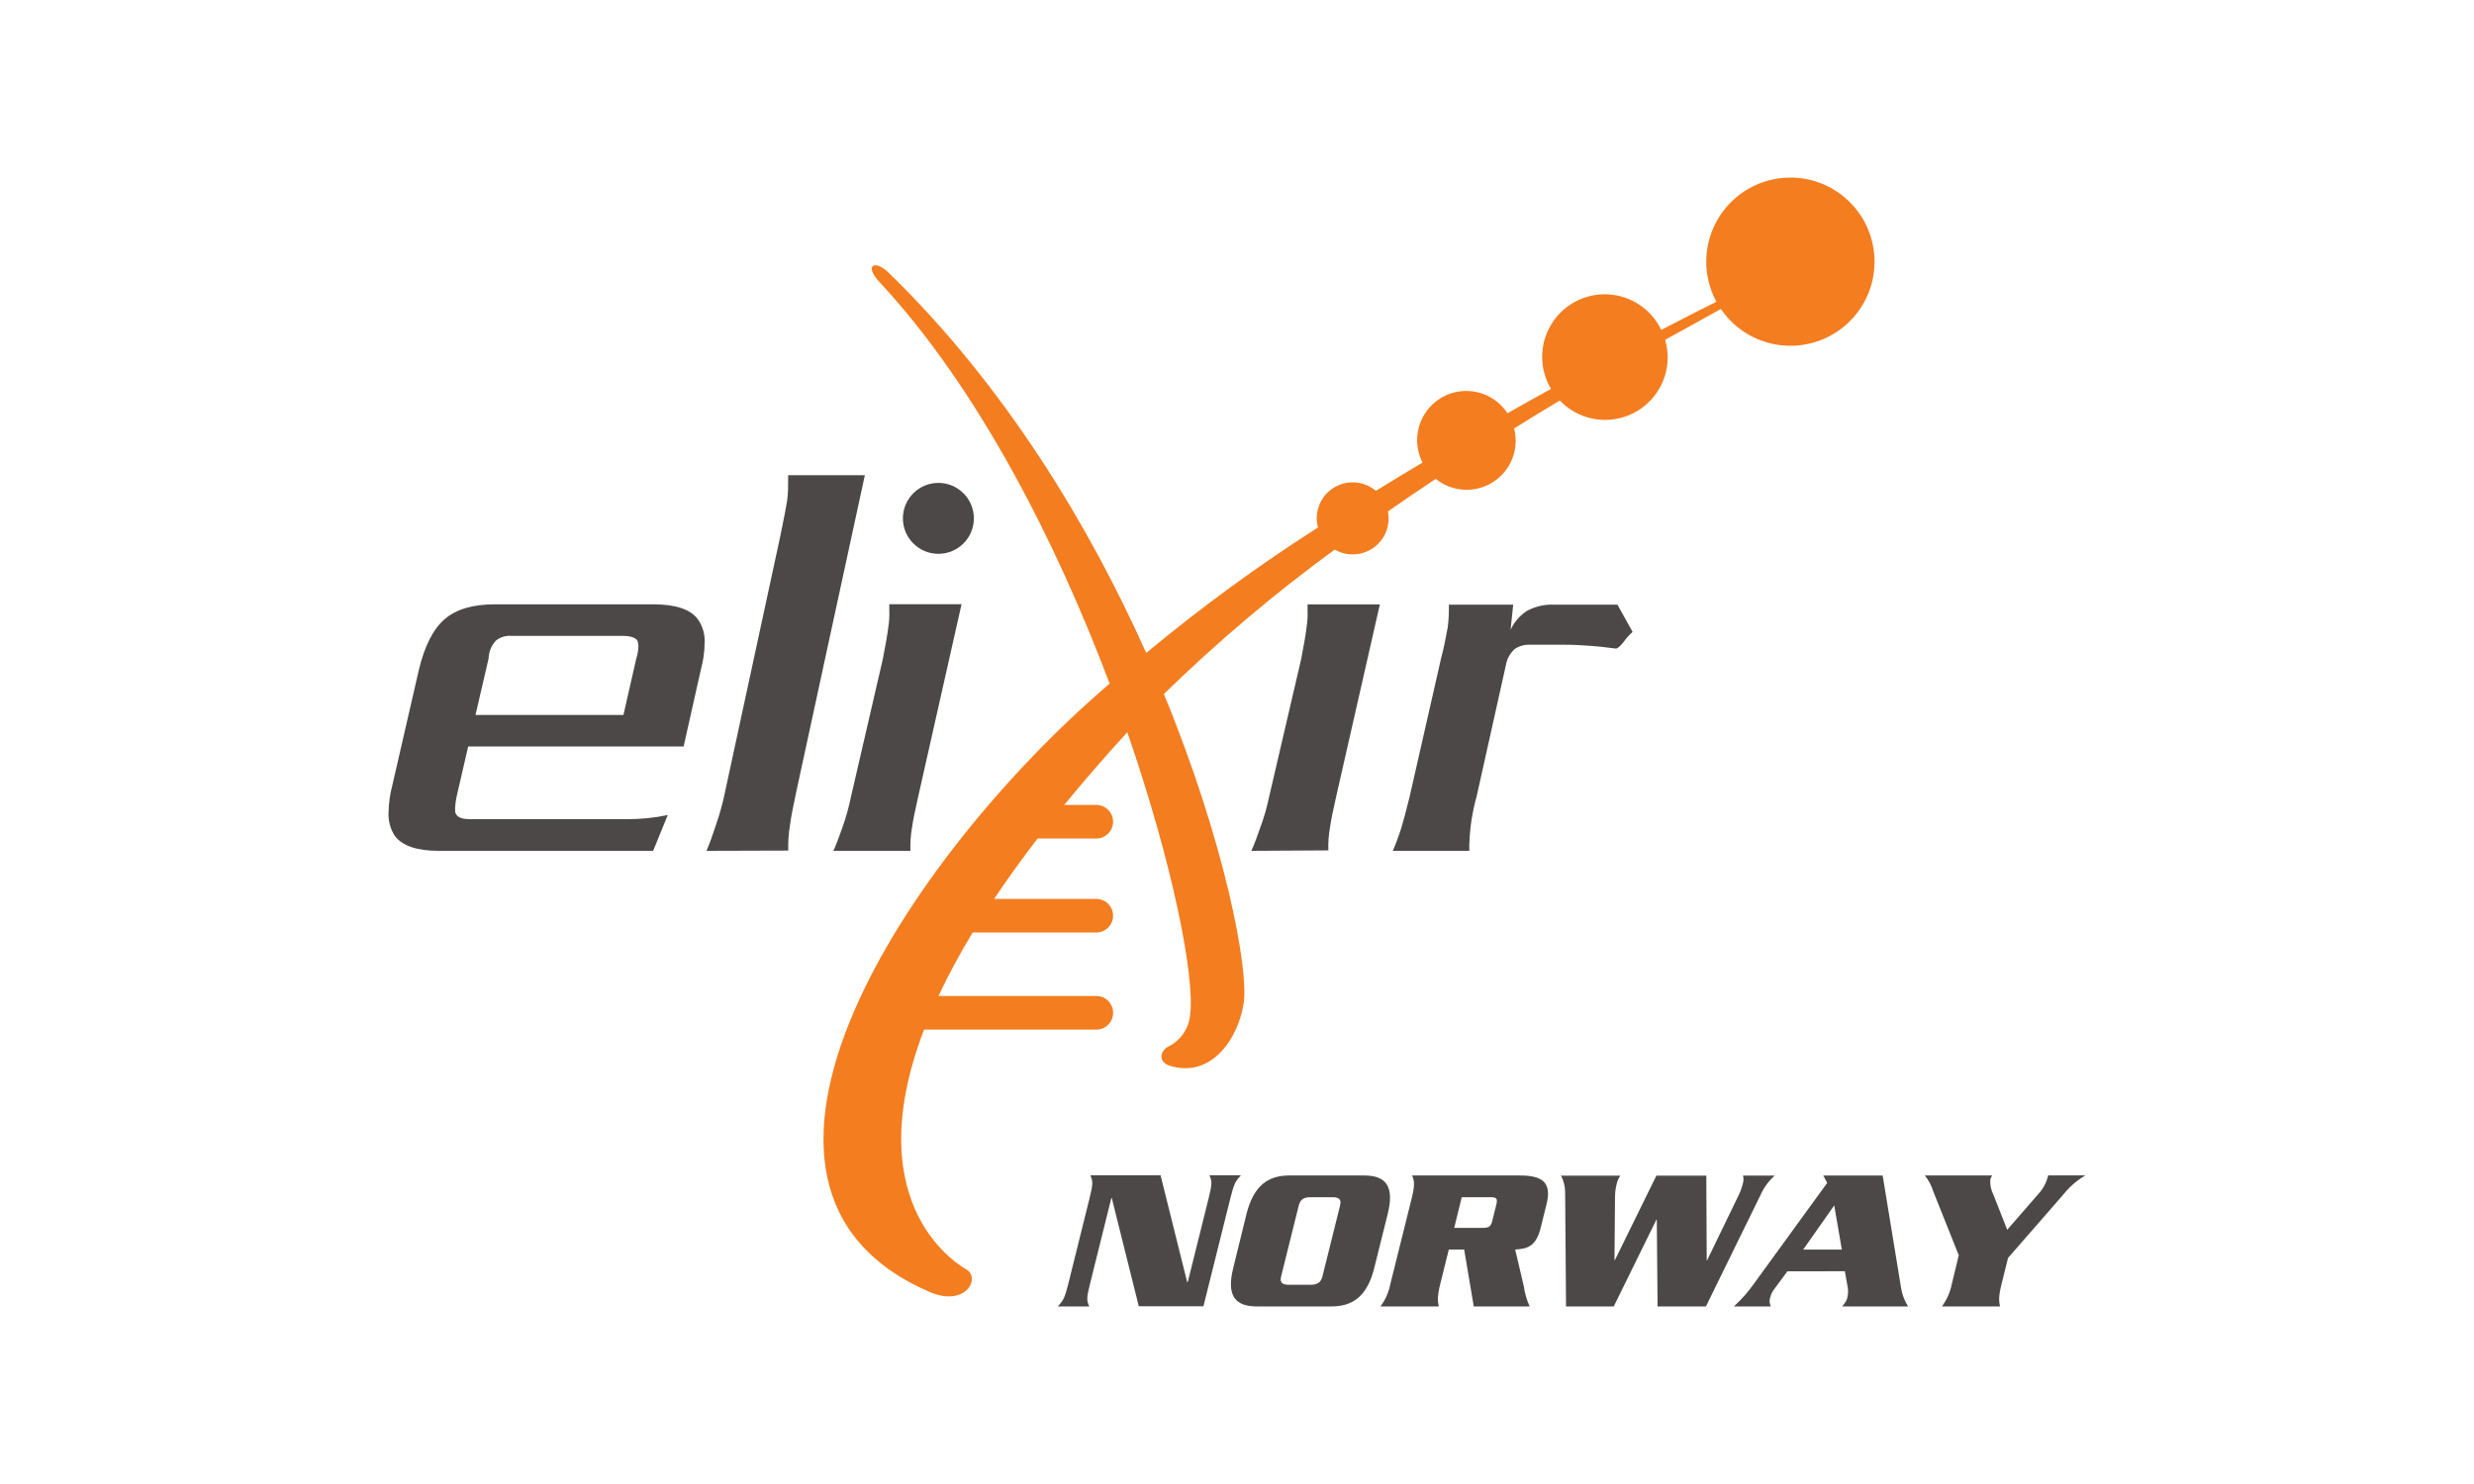
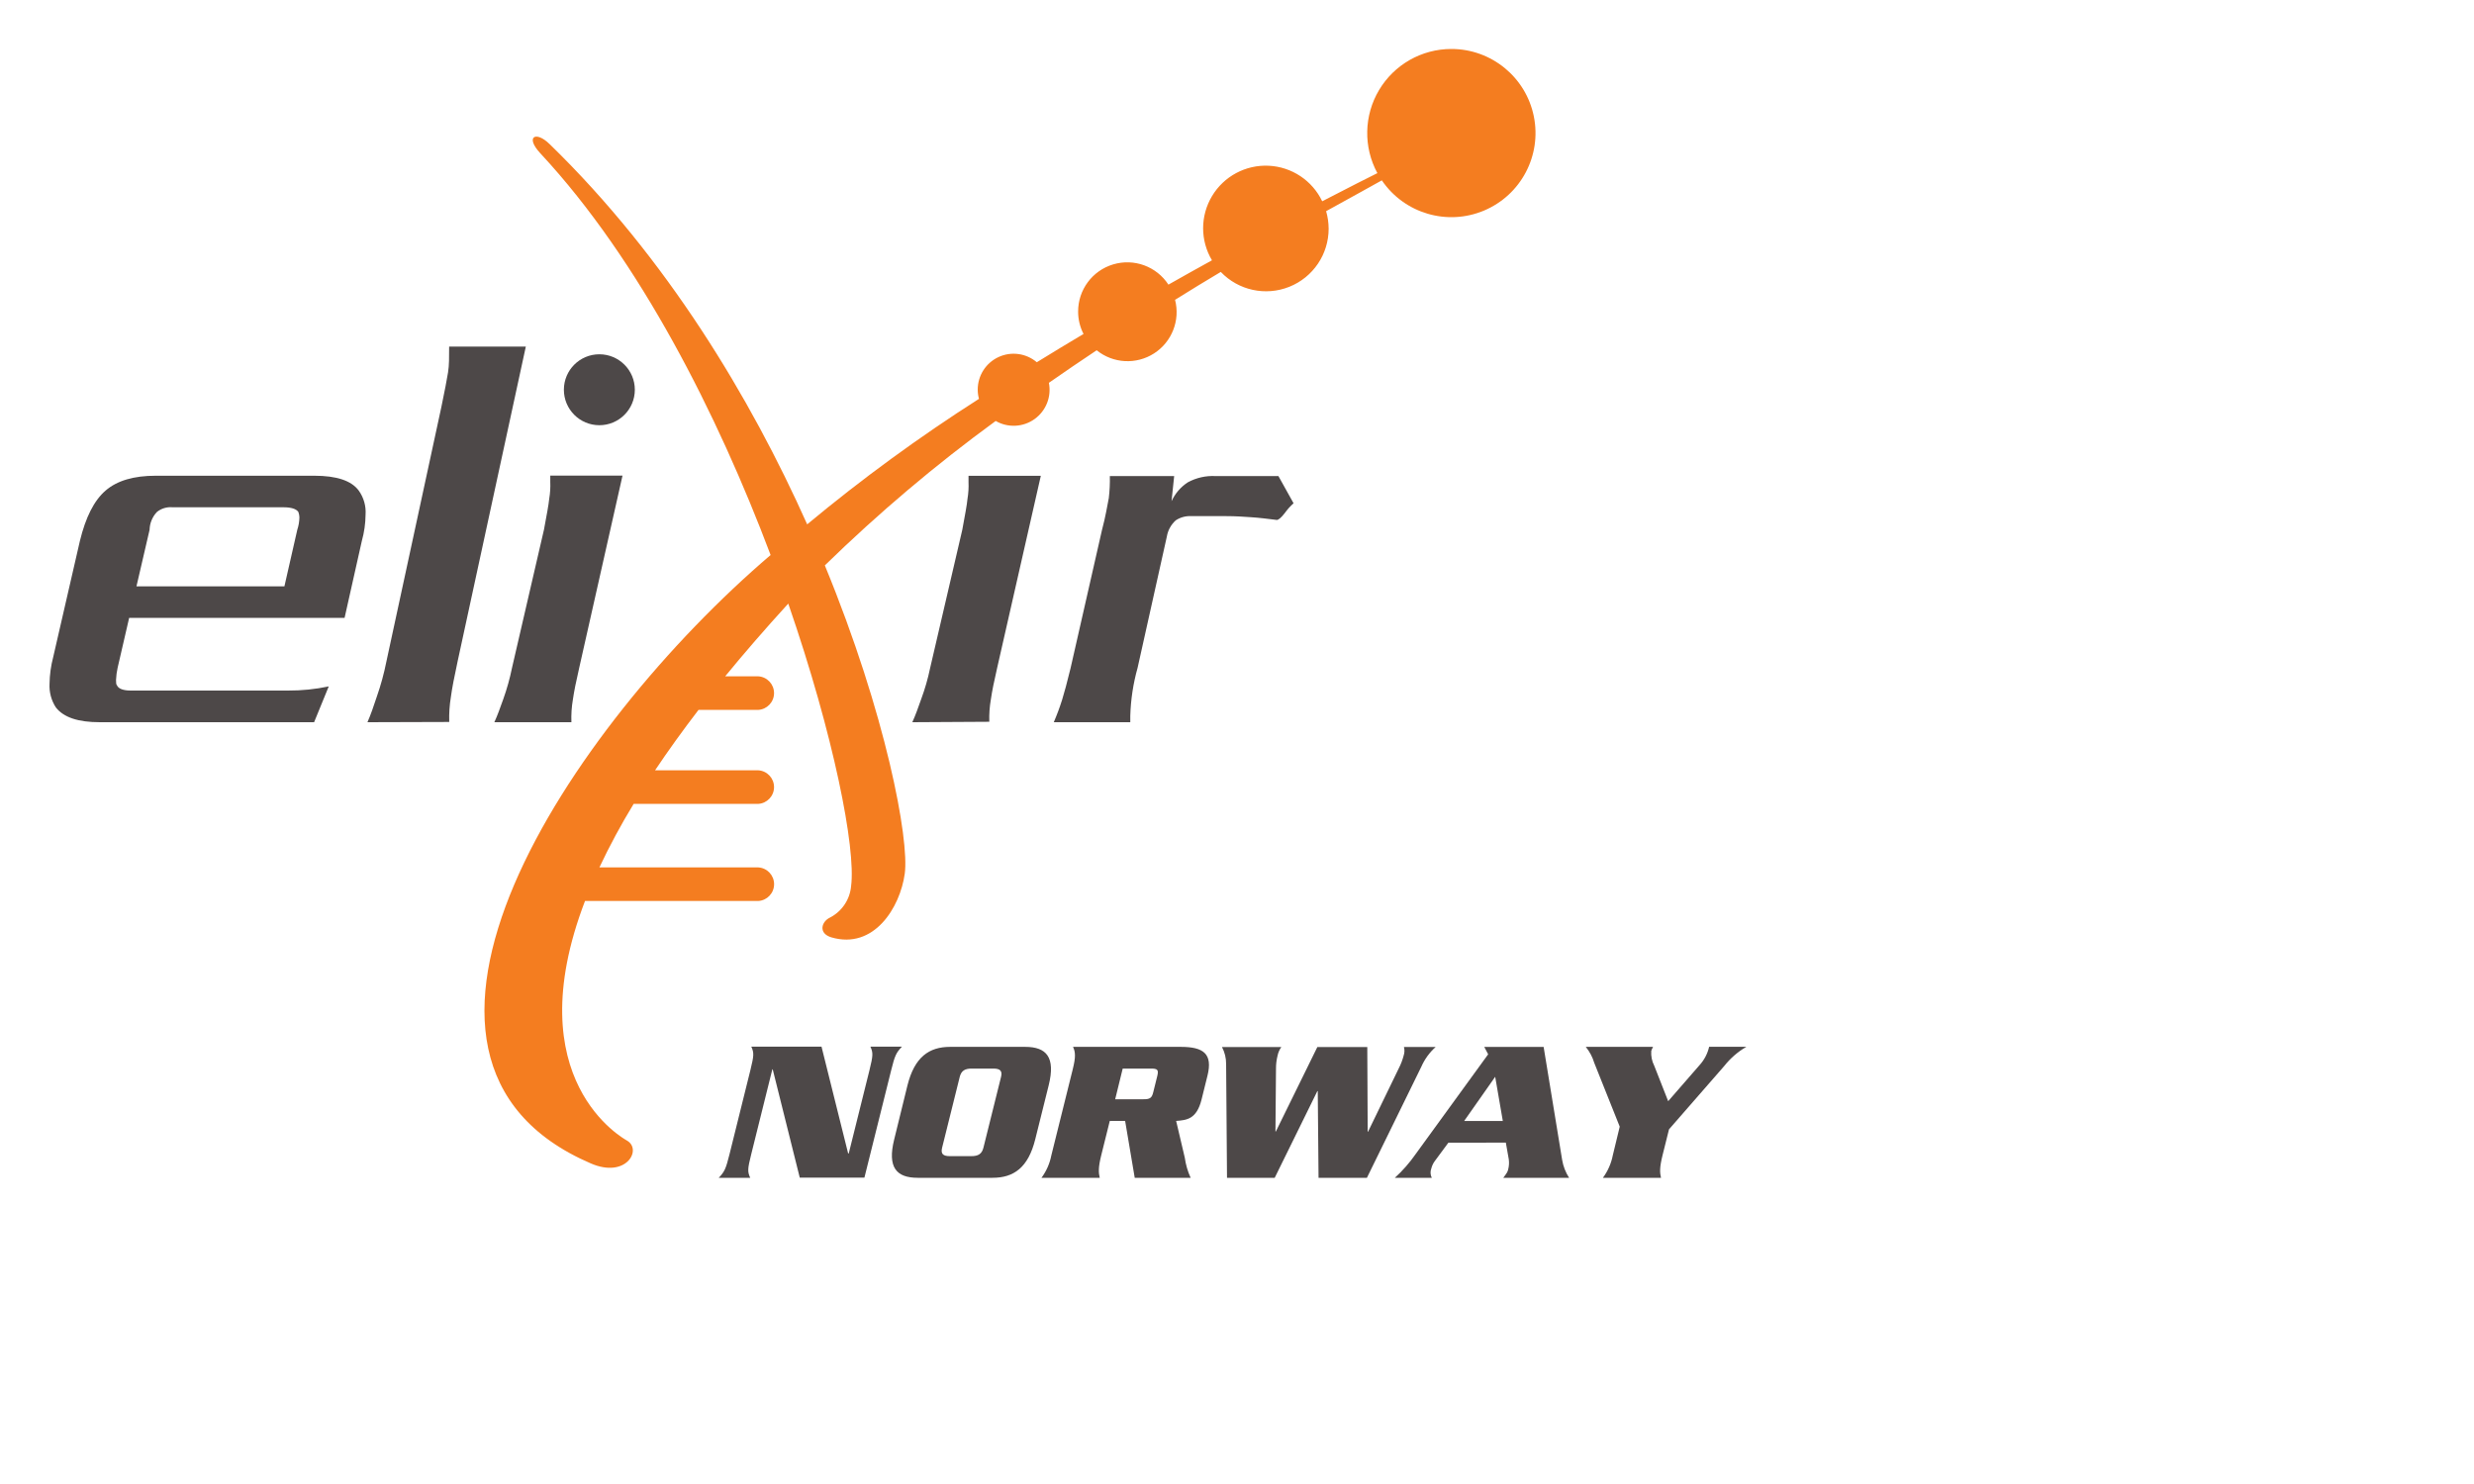
- <svg xmlns="http://www.w3.org/2000/svg" width="500" height="300" viewBox="0 100 500 300">
-   <defs>
-     <style>.cls-1{fill:#4d4848;}.cls-2{fill:#f47d20;}</style>
+ <svg xmlns="http://www.w3.org/2000/svg" width="500" height="300" viewBox="0 100 500 300" version="1.1" id="svg5629">
+   <defs id="defs5600">
+     <style id="style5598">.cls-1{fill:#4d4848;}.cls-2{fill:#f47d20;}</style>
  </defs>
-   <g id="Nodes">
-     <path class="cls-1" d="M168.43,272c.63-1.38,1.16-2.86,1.8-4.66A46.2,46.2,0,0,0,172,261l6.46-27.94c.53-2.86.94-5,1.06-6.25a16.19,16.19,0,0,0,.21-3.39v-1.27h14.6L185.58,261c-.64,2.76-1.06,4.87-1.27,6.36A22.21,22.21,0,0,0,184,272Z" />
-     <path class="cls-2" d="M361.83,135.9A17,17,0,0,0,346.89,161c-1.69.84-5.63,2.82-11.15,5.69a12.65,12.65,0,1,0-22.28,11.93c-2.84,1.56-5.78,3.21-8.8,4.92A9.93,9.93,0,0,0,286.41,189a9.82,9.82,0,0,0,1.09,4.51q-4.69,2.79-9.44,5.72a7.25,7.25,0,0,0-11.94,5.54,7.08,7.08,0,0,0,.25,1.86A342.1,342.1,0,0,0,231.65,232c-11.48-25.68-28.42-53.87-52-76.82l-.07-.06c-2.75-2.72-5-1.52-1.87,1.86l.12.13c20,21.53,35.72,52.68,46.43,81.09-40.63,34.69-85.41,101.91-36.32,123,7.14,3.08,10.4-2.8,7.32-4.61-.55-.33-22.41-12.14-8.51-48.45h35a3.4,3.4,0,0,0,0-6.79H189.66a136.59,136.59,0,0,1,6.92-12.84h25.16a3.4,3.4,0,0,0,0-6.79H200.91q3.89-5.83,8.78-12.21h12.05a3.4,3.4,0,0,0,0-6.79h-6.66c3.8-4.64,8-9.49,12.63-14.57l.12-.13c9.23,26.72,13.68,49.5,12.7,57.09a7.93,7.93,0,0,1-4.27,6.38c-1.72.81-2.42,3.18.27,4,8.6,2.53,13.89-6,14.84-12.85s-3.74-32.19-16.15-62.34a317,317,0,0,1,34.53-29.2,7.26,7.26,0,0,0,10.75-7.71c3.24-2.26,6.47-4.46,9.66-6.58A9.92,9.92,0,0,0,306,186.61c3.18-2,6.27-3.86,9.24-5.64a12.65,12.65,0,0,0,21.8-8.73,13,13,0,0,0-.51-3.55c5.4-3,9.34-5.13,11.26-6.23a17,17,0,1,0,14.05-26.56Z" />
-     <path class="cls-1" d="M132,272H88.69c-4.34,0-7.3-.95-8.89-3a8,8,0,0,1-1.27-4.76,22.47,22.47,0,0,1,.74-5.4l5.4-23.5c1.16-4.76,2.85-8.15,5.19-10.17s5.71-3,10.16-3h32c4.55,0,7.52,1,9,3a7.47,7.47,0,0,1,1.38,4.88,20.42,20.42,0,0,1-.75,5.29l-3.49,15.57H94.62L92.29,261a14.11,14.11,0,0,0-.32,2.44c0,.53,0,.95.22,1.16.31.64,1.26,1,2.75,1h31.75a38.86,38.86,0,0,0,8.27-.84ZM128.6,233.1a8.44,8.44,0,0,0,.43-2.54,3.32,3.32,0,0,0-.21-1.06c-.43-.64-1.48-.95-3-.95H103.41a4.38,4.38,0,0,0-3.18.95,5.45,5.45,0,0,0-1.48,3.6L96.1,244.53H126Z" />
-     <path class="cls-1" d="M142.78,272c.68-1.54,1.24-3.2,1.91-5.22a52,52,0,0,0,1.91-7l11.12-51.5c.67-3.21,1.12-5.58,1.35-7s.22-3.08.22-5.22h15.5L161,259.72c-.67,3.09-1.13,5.47-1.35,7.13a26.34,26.34,0,0,0-.34,5.1Z" />
-     <path class="cls-1" d="M321.4,230.56c-1.59-.11-3.18-.22-5-.22h-7.09a5.17,5.17,0,0,0-3.17.85,5.67,5.67,0,0,0-1.8,3.28L298.43,261a40.17,40.17,0,0,0-1.48,9.74V272H281.49a47.74,47.74,0,0,0,1.69-4.55c.43-1.38,1-3.5,1.7-6.36l6.35-27.94c.74-2.76,1.06-4.87,1.38-6.46a31.58,31.58,0,0,0,.21-4.45h13l-.53,5.08a9.1,9.1,0,0,1,3.28-3.81,10.57,10.57,0,0,1,5.61-1.27h12.71l3.06,5.5a11.8,11.8,0,0,0-1.79,2c-.74.95-1.27,1.37-1.59,1.37C324.69,230.88,323,230.66,321.4,230.56Z" />
-     <path class="cls-1" d="M252.9,272c.63-1.38,1.16-2.86,1.79-4.66a43.46,43.46,0,0,0,1.8-6.25L263,233.1c.52-2.86.94-5,1.05-6.25a16.19,16.19,0,0,0,.21-3.39v-1.27h14.61L270.05,261c-.64,2.76-1.06,4.87-1.27,6.36a22.21,22.21,0,0,0-.32,4.55Z" />
-     <path class="cls-1" d="M196.82,204.79a7.17,7.17,0,1,1-7.17-7.17A7.17,7.17,0,0,1,196.82,204.79Z" />
-     <path class="cls-1" d="M224.69,342.18h-.08l-4.27,17.17c-.75,3-.76,3.51-.2,4.75h-6.36c1.17-1.24,1.43-1.78,2.17-4.75l4.22-17c.74-3,.75-3.52.19-4.76h14.19l5.38,21.59h.12l4.19-16.83c.74-3,.75-3.52.19-4.76h6.37c-1.17,1.24-1.43,1.78-2.17,4.76l-5.41,21.71H230.15Z" />
-     <path class="cls-1" d="M251.92,345.41c1.43-5.71,4.34-7.78,8.64-7.78H275.7c4.3,0,6.18,2.07,4.76,7.78l-2.72,10.92c-1.42,5.7-4.33,7.77-8.63,7.77H254c-4.3,0-6.18-2.07-4.76-7.77Zm7,12.61c-.32,1.28.24,1.7,1.56,1.7h4.38c1.33,0,2.09-.42,2.41-1.7l3.56-14.31c.32-1.28-.24-1.69-1.56-1.69h-4.38c-1.33,0-2.09.41-2.41,1.69Z" />
-     <path class="cls-1" d="M292.81,352.6l-1.73,6.95c-.63,2.53-.54,3.52-.3,4.55H279a11.16,11.16,0,0,0,2-4.55l4.32-17.37c.63-2.52.55-3.51.06-4.55h21.76c4.63,0,6.51,1.41,5.41,5.83l-1.21,4.88c-1,3.89-2.93,4.1-5.12,4.26l1.75,7.45a14.48,14.48,0,0,0,1.18,4.05H297.85l-1.94-11.5Zm1.09-4.38h5.71c1.28,0,1.71-.21,2-1.49l.8-3.22c.32-1.29,0-1.49-1.29-1.49h-5.7Z" />
-     <path class="cls-1" d="M334.84,346.57h-.08l-8.62,17.53H316.5l-.18-23a7.19,7.19,0,0,0-.84-3.44h12a4.51,4.51,0,0,0-.76,1.74,10.52,10.52,0,0,0-.32,2.61l-.11,12.73h.08l8.39-17.08h10.09l.08,17.13H345L351.2,342a12.37,12.37,0,0,0,1-2.61,3,3,0,0,0,.06-1.74h6.41a11.63,11.63,0,0,0-2.9,4l-11,22.46H335Z" />
-     <path class="cls-1" d="M361.24,357l-2.69,3.64a4.31,4.31,0,0,0-.76,1.57,2.34,2.34,0,0,0,.1,1.9h-7.48a28.32,28.32,0,0,0,4.21-4.8l14.66-20.18-.79-1.49h12l3.74,22.83a9.69,9.69,0,0,0,1.41,3.64H372.33c.74-1,.87-1.16,1-1.73a5.21,5.21,0,0,0,.12-2l-.6-3.39Zm11-4.39-1.54-8.93-6.27,8.93Z" />
-     <path class="cls-1" d="M395.87,353.76l-5.15-12.9a9.41,9.41,0,0,0-1.71-3.23h13.6a3.78,3.78,0,0,0-.37.83,5.71,5.71,0,0,0,.61,3l2.81,7.15,6.37-7.32a8.22,8.22,0,0,0,1.91-3.68h7.53a16,16,0,0,0-4.48,3.89L405.83,354.3l-1.31,5.25c-.63,2.53-.55,3.52-.31,4.55H392.47a11.3,11.3,0,0,0,2-4.55Z" />
+   <g id="Nodes" transform="translate(-68.51908,-26)">
+     <path class="cls-1" d="m 168.43,272 c 0.63,-1.38 1.16,-2.86 1.8,-4.66 A 46.2,46.2 0 0 0 172,261 l 6.46,-27.94 c 0.53,-2.86 0.94,-5 1.06,-6.25 a 16.19,16.19 0 0 0 0.21,-3.39 v -1.27 h 14.6 L 185.58,261 c -0.64,2.76 -1.06,4.87 -1.27,6.36 A 22.21,22.21 0 0 0 184,272 Z" id="path5602" style="fill:#4d4848" />
+     <path class="cls-2" d="M 361.83,135.9 A 17,17 0 0 0 346.89,161 c -1.69,0.84 -5.63,2.82 -11.15,5.69 a 12.65,12.65 0 1 0 -22.28,11.93 c -2.84,1.56 -5.78,3.21 -8.8,4.92 a 9.93,9.93 0 0 0 -18.25,5.46 9.82,9.82 0 0 0 1.09,4.51 q -4.69,2.79 -9.44,5.72 a 7.25,7.25 0 0 0 -11.94,5.54 7.08,7.08 0 0 0 0.25,1.86 342.1,342.1 0 0 0 -34.72,25.37 c -11.48,-25.68 -28.42,-53.87 -52,-76.82 l -0.07,-0.06 c -2.75,-2.72 -5,-1.52 -1.87,1.86 l 0.12,0.13 c 20,21.53 35.72,52.68 46.43,81.09 -40.63,34.69 -85.41,101.91 -36.32,123 7.14,3.08 10.4,-2.8 7.32,-4.61 -0.55,-0.33 -22.41,-12.14 -8.51,-48.45 h 35 a 3.4,3.4 0 0 0 0,-6.79 h -32.09 a 136.59,136.59 0 0 1 6.92,-12.84 h 25.16 a 3.4,3.4 0 0 0 0,-6.79 h -20.83 q 3.89,-5.83 8.78,-12.21 h 12.05 a 3.4,3.4 0 0 0 0,-6.79 h -6.66 c 3.8,-4.64 8,-9.49 12.63,-14.57 l 0.12,-0.13 c 9.23,26.72 13.68,49.5 12.7,57.09 a 7.93,7.93 0 0 1 -4.27,6.38 c -1.72,0.81 -2.42,3.18 0.27,4 8.6,2.53 13.89,-6 14.84,-12.85 0.95,-6.85 -3.74,-32.19 -16.15,-62.34 a 317,317 0 0 1 34.53,-29.2 7.26,7.26 0 0 0 10.75,-7.71 c 3.24,-2.26 6.47,-4.46 9.66,-6.58 A 9.92,9.92 0 0 0 306,186.61 c 3.18,-2 6.27,-3.86 9.24,-5.64 a 12.65,12.65 0 0 0 21.8,-8.73 13,13 0 0 0 -0.51,-3.55 c 5.4,-3 9.34,-5.13 11.26,-6.23 a 17,17 0 1 0 14.05,-26.56 z" id="path5604" style="fill:#f47d20" />
+     <path class="cls-1" d="M 132,272 H 88.69 c -4.34,0 -7.3,-0.95 -8.89,-3 a 8,8 0 0 1 -1.27,-4.76 22.47,22.47 0 0 1 0.74,-5.4 l 5.4,-23.5 c 1.16,-4.76 2.85,-8.15 5.19,-10.17 2.34,-2.02 5.71,-3 10.16,-3 h 32 c 4.55,0 7.52,1 9,3 a 7.47,7.47 0 0 1 1.38,4.88 20.42,20.42 0 0 1 -0.75,5.29 l -3.49,15.57 H 94.62 L 92.29,261 a 14.11,14.11 0 0 0 -0.32,2.44 c 0,0.53 0,0.95 0.22,1.16 0.31,0.64 1.26,1 2.75,1 h 31.75 a 38.86,38.86 0 0 0 8.27,-0.84 z m -3.4,-38.9 a 8.44,8.44 0 0 0 0.43,-2.54 3.32,3.32 0 0 0 -0.21,-1.06 c -0.43,-0.64 -1.48,-0.95 -3,-0.95 h -22.41 a 4.38,4.38 0 0 0 -3.18,0.95 5.45,5.45 0 0 0 -1.48,3.6 L 96.1,244.53 H 126 Z" id="path5606" style="fill:#4d4848" />
+     <path class="cls-1" d="m 142.78,272 c 0.68,-1.54 1.24,-3.2 1.91,-5.22 a 52,52 0 0 0 1.91,-7 l 11.12,-51.5 c 0.67,-3.21 1.12,-5.58 1.35,-7 0.23,-1.42 0.22,-3.08 0.22,-5.22 h 15.5 L 161,259.72 c -0.67,3.09 -1.13,5.47 -1.35,7.13 a 26.34,26.34 0 0 0 -0.34,5.1 z" id="path5608" style="fill:#4d4848" />
+     <path class="cls-1" d="m 321.4,230.56 c -1.59,-0.11 -3.18,-0.22 -5,-0.22 h -7.09 a 5.17,5.17 0 0 0 -3.17,0.85 5.67,5.67 0 0 0 -1.8,3.28 L 298.43,261 a 40.17,40.17 0 0 0 -1.48,9.74 V 272 h -15.46 a 47.74,47.74 0 0 0 1.69,-4.55 c 0.43,-1.38 1,-3.5 1.7,-6.36 l 6.35,-27.94 c 0.74,-2.76 1.06,-4.87 1.38,-6.46 a 31.58,31.58 0 0 0 0.21,-4.45 h 13 l -0.53,5.08 a 9.1,9.1 0 0 1 3.28,-3.81 10.57,10.57 0 0 1 5.61,-1.27 h 12.71 l 3.06,5.5 a 11.8,11.8 0 0 0 -1.79,2 c -0.74,0.95 -1.27,1.37 -1.59,1.37 -1.88,-0.23 -3.57,-0.45 -5.17,-0.55 z" id="path5610" style="fill:#4d4848" />
+     <path class="cls-1" d="m 252.9,272 c 0.63,-1.38 1.16,-2.86 1.79,-4.66 a 43.46,43.46 0 0 0 1.8,-6.25 L 263,233.1 c 0.52,-2.86 0.94,-5 1.05,-6.25 a 16.19,16.19 0 0 0 0.21,-3.39 v -1.27 h 14.61 L 270.05,261 c -0.64,2.76 -1.06,4.87 -1.27,6.36 a 22.21,22.21 0 0 0 -0.32,4.55 z" id="path5612" style="fill:#4d4848" />
+     <path class="cls-1" d="m 196.82,204.79 a 7.17,7.17 0 1 1 -7.17,-7.17 7.17,7.17 0 0 1 7.17,7.17 z" id="path5614" style="fill:#4d4848" />
+     <path class="cls-1" d="m 224.69,342.18 h -0.08 l -4.27,17.17 c -0.75,3 -0.76,3.51 -0.2,4.75 h -6.36 c 1.17,-1.24 1.43,-1.78 2.17,-4.75 l 4.22,-17 c 0.74,-3 0.75,-3.52 0.19,-4.76 h 14.19 l 5.38,21.59 h 0.12 l 4.19,-16.83 c 0.74,-3 0.75,-3.52 0.19,-4.76 h 6.37 c -1.17,1.24 -1.43,1.78 -2.17,4.76 l -5.41,21.71 h -13.07 z" id="path5616" style="fill:#4d4848" />
+     <path class="cls-1" d="m 251.92,345.41 c 1.43,-5.71 4.34,-7.78 8.64,-7.78 h 15.14 c 4.3,0 6.18,2.07 4.76,7.78 l -2.72,10.92 c -1.42,5.7 -4.33,7.77 -8.63,7.77 H 254 c -4.3,0 -6.18,-2.07 -4.76,-7.77 z m 7,12.61 c -0.32,1.28 0.24,1.7 1.56,1.7 h 4.38 c 1.33,0 2.09,-0.42 2.41,-1.7 l 3.56,-14.31 c 0.32,-1.28 -0.24,-1.69 -1.56,-1.69 h -4.38 c -1.33,0 -2.09,0.41 -2.41,1.69 z" id="path5618" style="fill:#4d4848" />
+     <path class="cls-1" d="m 292.81,352.6 -1.73,6.95 c -0.63,2.53 -0.54,3.52 -0.3,4.55 H 279 a 11.16,11.16 0 0 0 2,-4.55 l 4.32,-17.37 c 0.63,-2.52 0.55,-3.51 0.06,-4.55 h 21.76 c 4.63,0 6.51,1.41 5.41,5.83 l -1.21,4.88 c -1,3.89 -2.93,4.1 -5.12,4.26 l 1.75,7.45 a 14.48,14.48 0 0 0 1.18,4.05 h -11.3 l -1.94,-11.5 z m 1.09,-4.38 h 5.71 c 1.28,0 1.71,-0.21 2,-1.49 l 0.8,-3.22 c 0.32,-1.29 0,-1.49 -1.29,-1.49 h -5.7 z" id="path5620" style="fill:#4d4848" />
+     <path class="cls-1" d="m 334.84,346.57 h -0.08 l -8.62,17.53 h -9.64 l -0.18,-23 a 7.19,7.19 0 0 0 -0.84,-3.44 h 12 a 4.51,4.51 0 0 0 -0.76,1.74 10.52,10.52 0 0 0 -0.32,2.61 l -0.11,12.73 h 0.08 l 8.39,-17.08 h 10.09 l 0.08,17.13 H 345 L 351.2,342 a 12.37,12.37 0 0 0 1,-2.61 3,3 0 0 0 0.06,-1.74 h 6.41 a 11.63,11.63 0 0 0 -2.9,4 l -11,22.46 H 335 Z" id="path5622" style="fill:#4d4848" />
+     <path class="cls-1" d="m 361.24,357 -2.69,3.64 a 4.31,4.31 0 0 0 -0.76,1.57 2.34,2.34 0 0 0 0.1,1.9 h -7.48 a 28.32,28.32 0 0 0 4.21,-4.8 l 14.66,-20.18 -0.79,-1.49 h 12 l 3.74,22.83 a 9.69,9.69 0 0 0 1.41,3.64 h -13.31 c 0.74,-1 0.87,-1.16 1,-1.73 a 5.21,5.21 0 0 0 0.12,-2 l -0.6,-3.39 z m 11,-4.39 -1.54,-8.93 -6.27,8.93 z" id="path5624" style="fill:#4d4848" />
+     <path class="cls-1" d="m 395.87,353.76 -5.15,-12.9 a 9.41,9.41 0 0 0 -1.71,-3.23 h 13.6 a 3.78,3.78 0 0 0 -0.37,0.83 5.71,5.71 0 0 0 0.61,3 l 2.81,7.15 6.37,-7.32 a 8.22,8.22 0 0 0 1.91,-3.68 h 7.53 a 16,16 0 0 0 -4.48,3.89 l -11.16,12.8 -1.31,5.25 c -0.63,2.53 -0.55,3.52 -0.31,4.55 h -11.74 a 11.3,11.3 0 0 0 2,-4.55 z" id="path5626" style="fill:#4d4848" />
  </g>
</svg>
